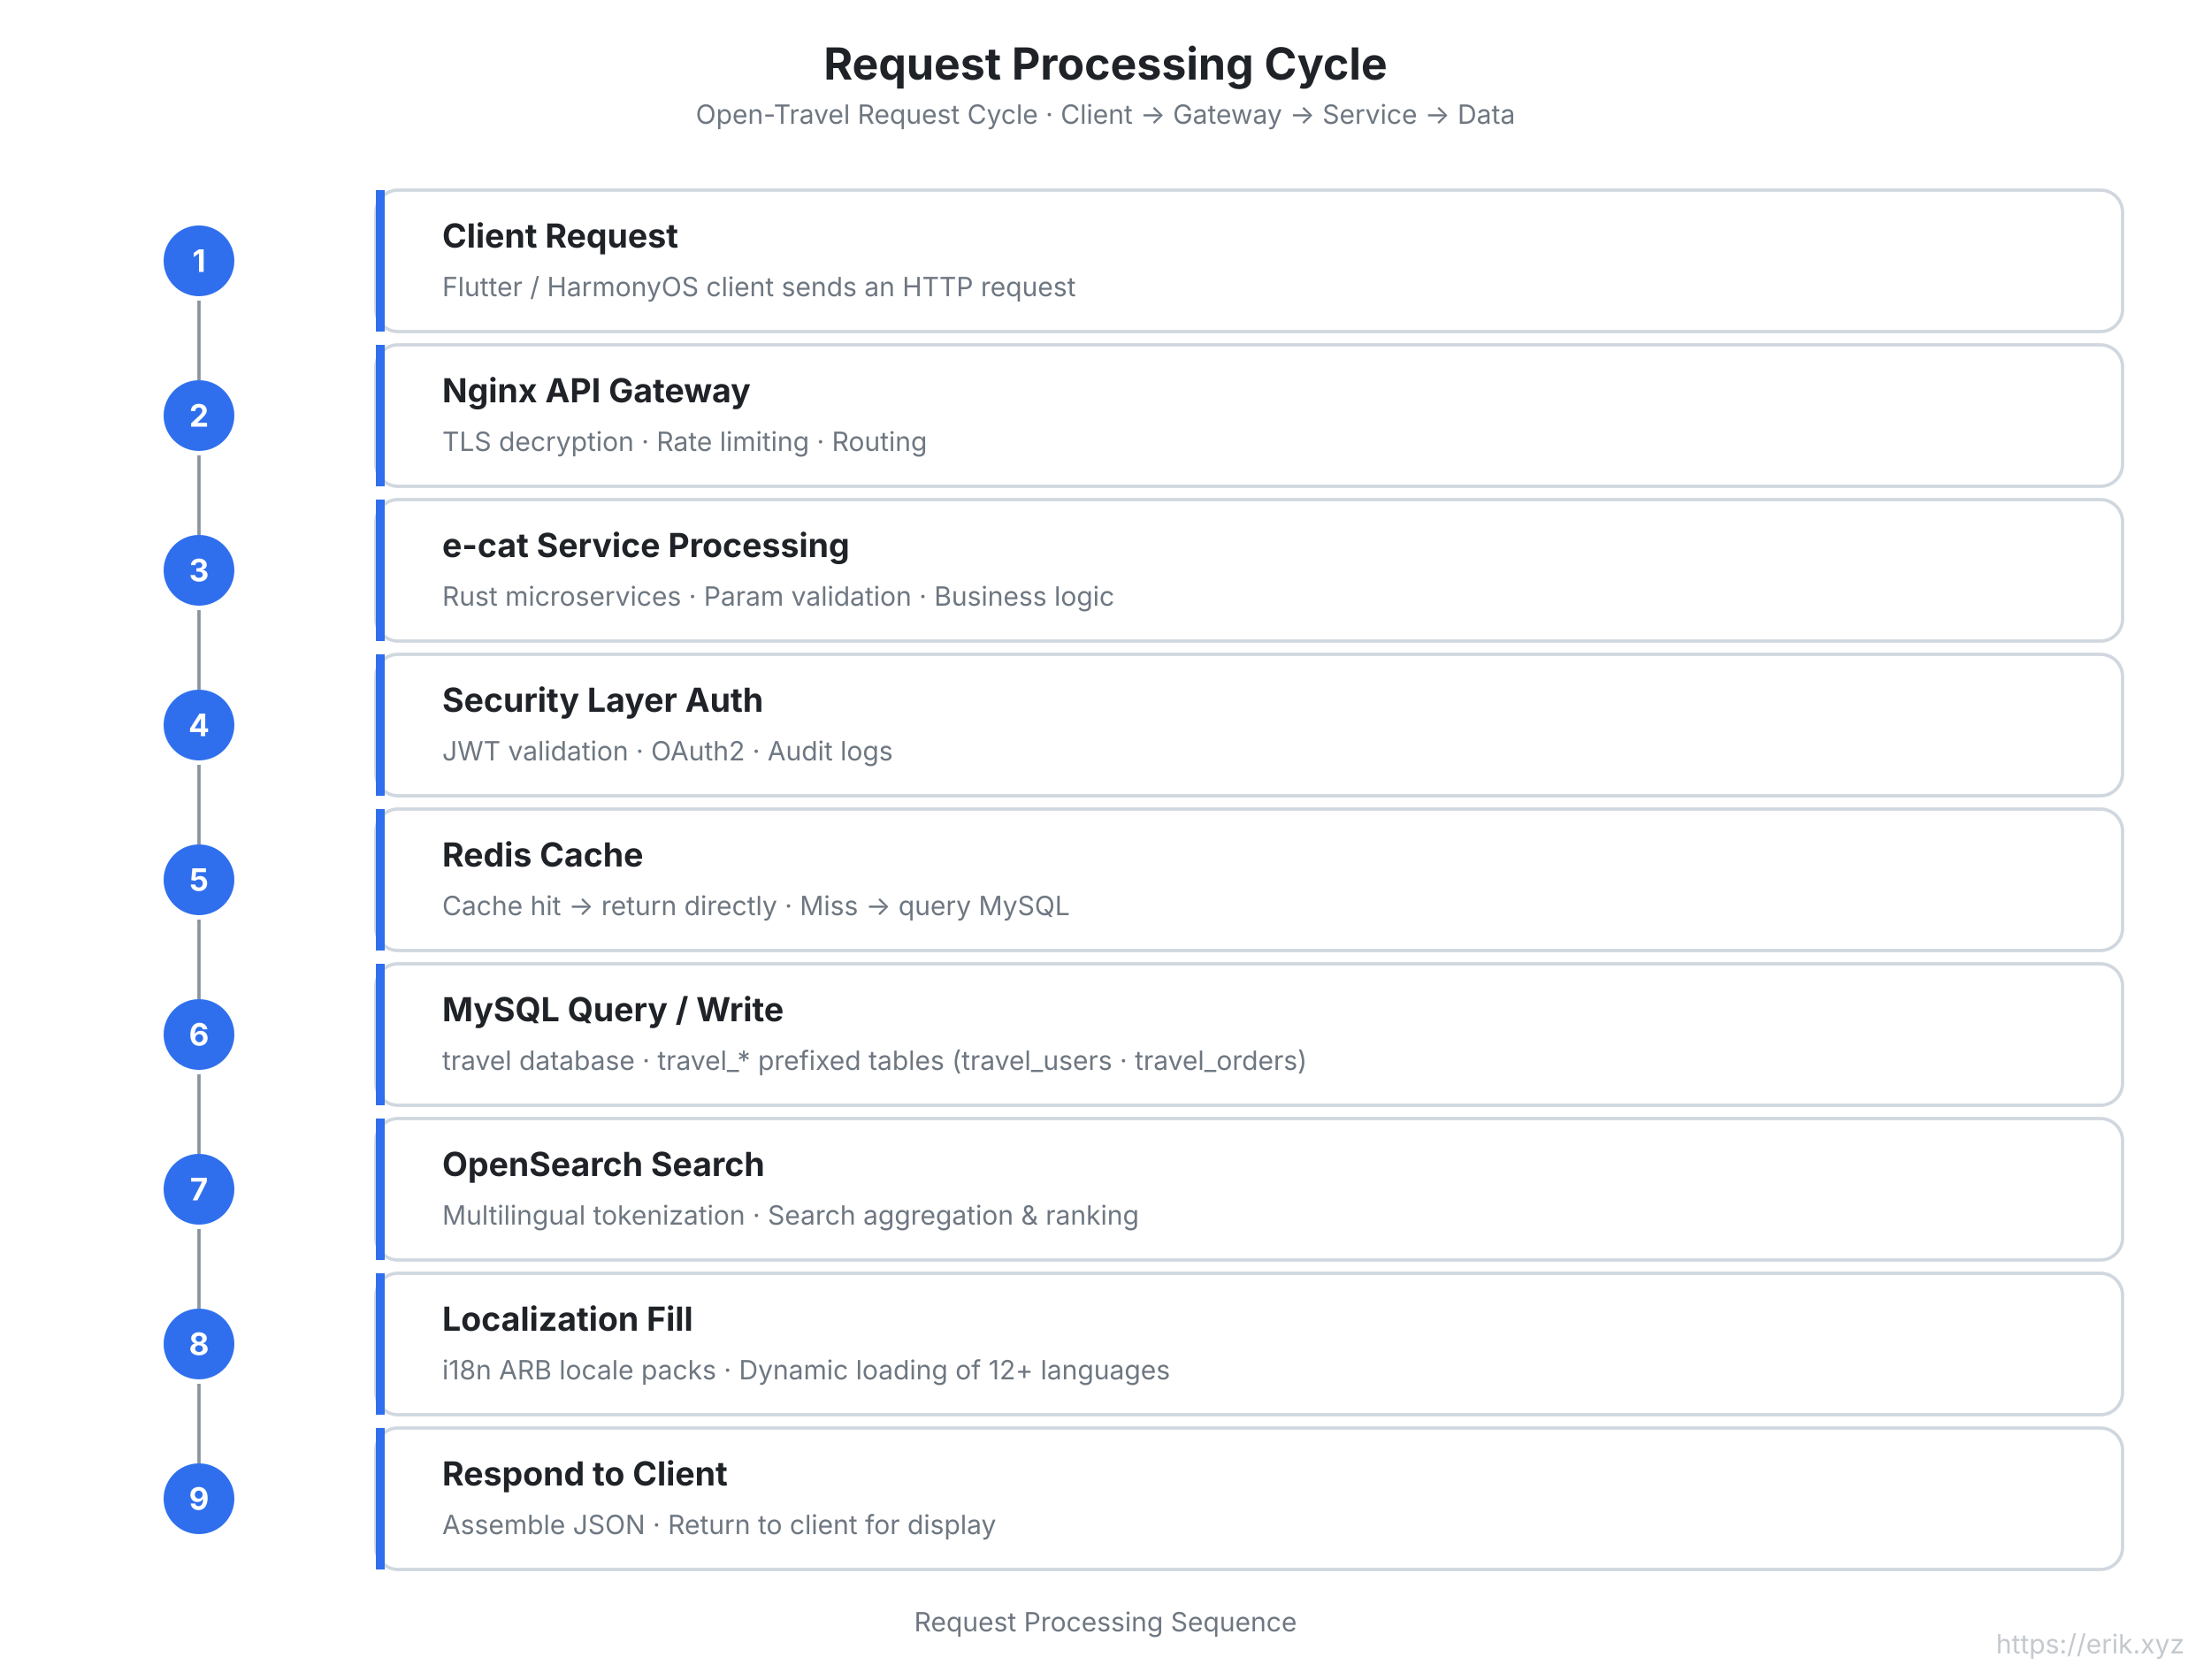
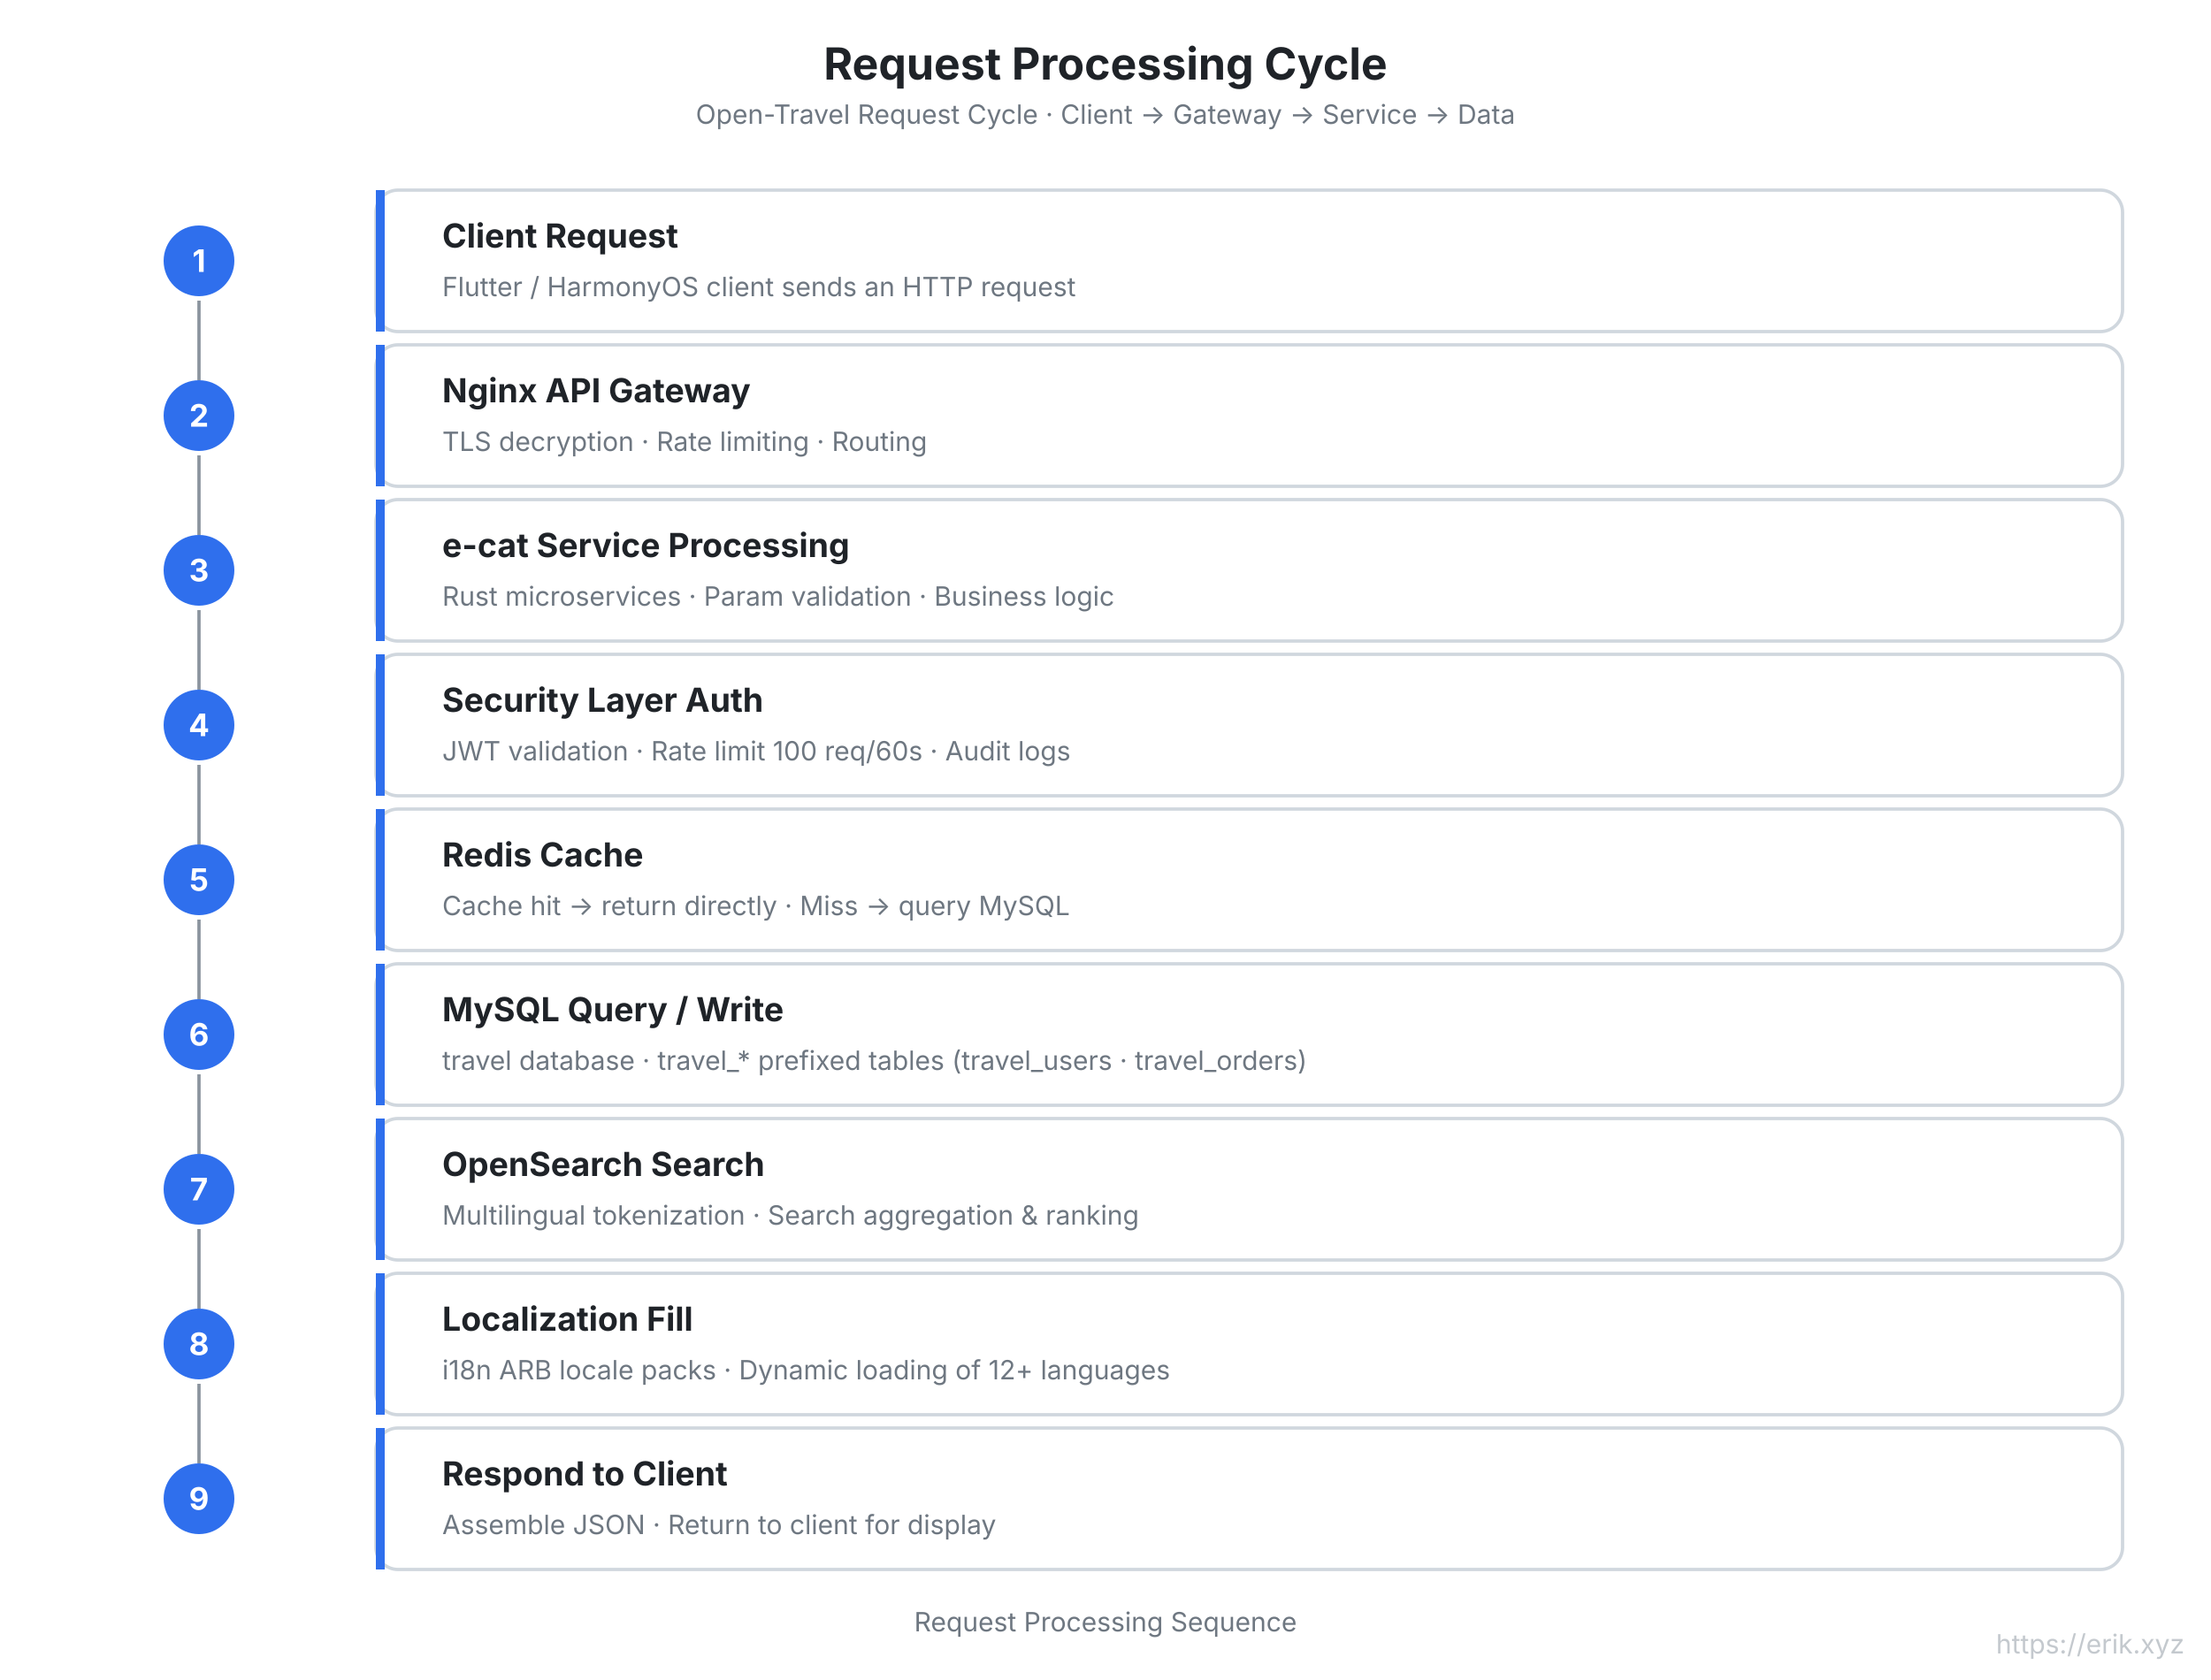
<svg xmlns="http://www.w3.org/2000/svg" width="1000" height="760" viewBox="0 0 1000 760">
  <defs>
    <style>
      text { font-family: system-ui, -apple-system, 'Segoe UI', sans-serif; }
      .t-title { font-size: 20px; font-weight: 700; fill: #1f2328; }
      .t-sub  { font-size: 12px; fill: #6e7781; }
      .t-m    { font-size: 15px; font-weight: 700; fill: #1f2328; }
      .t-s    { font-size: 12px; fill: #6e7781; }
      .box    { fill: #ffffff; stroke: #d0d7de; stroke-width: 1.5; rx: 10; }
      .accent { fill: #2f6fed; }
      .num    { fill: #2f6fed; }
      .arrow  { stroke: #8b949e; stroke-width: 1.5; }
    </style>
  </defs>
  <rect width="1000" height="760" fill="#ffffff" />
  <text x="500" y="36" text-anchor="middle" class="t-title">Request Processing Cycle</text>
  <text x="500" y="56" text-anchor="middle" class="t-sub">Open-Travel Request Cycle · Client → Gateway → Service → Data</text>
  <rect x="170" y="86" width="790" height="64" class="box" />
  <rect x="170" y="86" width="4" height="64" class="accent" />
  <text x="200" y="112" class="t-m">Client Request</text>
  <text x="200" y="134" class="t-s">Flutter / HarmonyOS client sends an HTTP request</text>
  <circle cx="90" cy="118" r="16" class="num" />
  <text x="90" y="123" text-anchor="middle" font-family="system-ui, -apple-system, 'Segoe UI', sans-serif" font-size="14" font-weight="700" fill="#ffffff">1</text>
  <line x1="90" y1="136" x2="90" y2="172" class="arrow" />
  <rect x="170" y="156" width="790" height="64" class="box" />
  <rect x="170" y="156" width="4" height="64" class="accent" />
  <text x="200" y="182" class="t-m">Nginx API Gateway</text>
  <text x="200" y="204" class="t-s">TLS decryption · Rate limiting · Routing</text>
  <circle cx="90" cy="188" r="16" class="num" />
  <text x="90" y="193" text-anchor="middle" font-family="system-ui, -apple-system, 'Segoe UI', sans-serif" font-size="14" font-weight="700" fill="#ffffff">2</text>
  <line x1="90" y1="206" x2="90" y2="242" class="arrow" />
  <rect x="170" y="226" width="790" height="64" class="box" />
  <rect x="170" y="226" width="4" height="64" class="accent" />
  <text x="200" y="252" class="t-m">e-cat Service Processing</text>
  <text x="200" y="274" class="t-s">Rust microservices · Param validation · Business logic</text>
  <circle cx="90" cy="258" r="16" class="num" />
  <text x="90" y="263" text-anchor="middle" font-family="system-ui, -apple-system, 'Segoe UI', sans-serif" font-size="14" font-weight="700" fill="#ffffff">3</text>
  <line x1="90" y1="276" x2="90" y2="312" class="arrow" />
  <rect x="170" y="296" width="790" height="64" class="box" />
  <rect x="170" y="296" width="4" height="64" class="accent" />
  <text x="200" y="322" class="t-m">Security Layer Auth</text>
-   <text x="200" y="344" class="t-s">JWT validation · OAuth2 · Audit logs</text>
+   <text x="200" y="344" class="t-s">JWT validation · Rate limit 100 req/60s · Audit logs</text>
  <circle cx="90" cy="328" r="16" class="num" />
  <text x="90" y="333" text-anchor="middle" font-family="system-ui, -apple-system, 'Segoe UI', sans-serif" font-size="14" font-weight="700" fill="#ffffff">4</text>
  <line x1="90" y1="346" x2="90" y2="382" class="arrow" />
  <rect x="170" y="366" width="790" height="64" class="box" />
  <rect x="170" y="366" width="4" height="64" class="accent" />
  <text x="200" y="392" class="t-m">Redis Cache</text>
  <text x="200" y="414" class="t-s">Cache hit → return directly · Miss → query MySQL</text>
  <circle cx="90" cy="398" r="16" class="num" />
  <text x="90" y="403" text-anchor="middle" font-family="system-ui, -apple-system, 'Segoe UI', sans-serif" font-size="14" font-weight="700" fill="#ffffff">5</text>
  <line x1="90" y1="416" x2="90" y2="452" class="arrow" />
  <rect x="170" y="436" width="790" height="64" class="box" />
  <rect x="170" y="436" width="4" height="64" class="accent" />
  <text x="200" y="462" class="t-m">MySQL Query / Write</text>
  <text x="200" y="484" class="t-s">travel database · travel_* prefixed tables (travel_users · travel_orders)</text>
  <circle cx="90" cy="468" r="16" class="num" />
  <text x="90" y="473" text-anchor="middle" font-family="system-ui, -apple-system, 'Segoe UI', sans-serif" font-size="14" font-weight="700" fill="#ffffff">6</text>
  <line x1="90" y1="486" x2="90" y2="522" class="arrow" />
  <rect x="170" y="506" width="790" height="64" class="box" />
  <rect x="170" y="506" width="4" height="64" class="accent" />
  <text x="200" y="532" class="t-m">OpenSearch Search</text>
  <text x="200" y="554" class="t-s">Multilingual tokenization · Search aggregation &amp; ranking</text>
  <circle cx="90" cy="538" r="16" class="num" />
  <text x="90" y="543" text-anchor="middle" font-family="system-ui, -apple-system, 'Segoe UI', sans-serif" font-size="14" font-weight="700" fill="#ffffff">7</text>
  <line x1="90" y1="556" x2="90" y2="592" class="arrow" />
  <rect x="170" y="576" width="790" height="64" class="box" />
  <rect x="170" y="576" width="4" height="64" class="accent" />
  <text x="200" y="602" class="t-m">Localization Fill</text>
  <text x="200" y="624" class="t-s">i18n ARB locale packs · Dynamic loading of 12+ languages</text>
  <circle cx="90" cy="608" r="16" class="num" />
  <text x="90" y="613" text-anchor="middle" font-family="system-ui, -apple-system, 'Segoe UI', sans-serif" font-size="14" font-weight="700" fill="#ffffff">8</text>
  <line x1="90" y1="626" x2="90" y2="662" class="arrow" />
  <rect x="170" y="646" width="790" height="64" class="box" />
  <rect x="170" y="646" width="4" height="64" class="accent" />
  <text x="200" y="672" class="t-m">Respond to Client</text>
  <text x="200" y="694" class="t-s">Assemble JSON · Return to client for display</text>
  <circle cx="90" cy="678" r="16" class="num" />
  <text x="90" y="683" text-anchor="middle" font-family="system-ui, -apple-system, 'Segoe UI', sans-serif" font-size="14" font-weight="700" fill="#ffffff">9</text>
  <text x="500" y="738" text-anchor="middle" class="t-sub">Request Processing Sequence</text>
  <text x="988" y="748" text-anchor="end" font-size="12" fill="#8b949e" fill-opacity="0.5" font-family="system-ui, -apple-system, 'Segoe UI', sans-serif">https://erik.xyz</text>
</svg>
